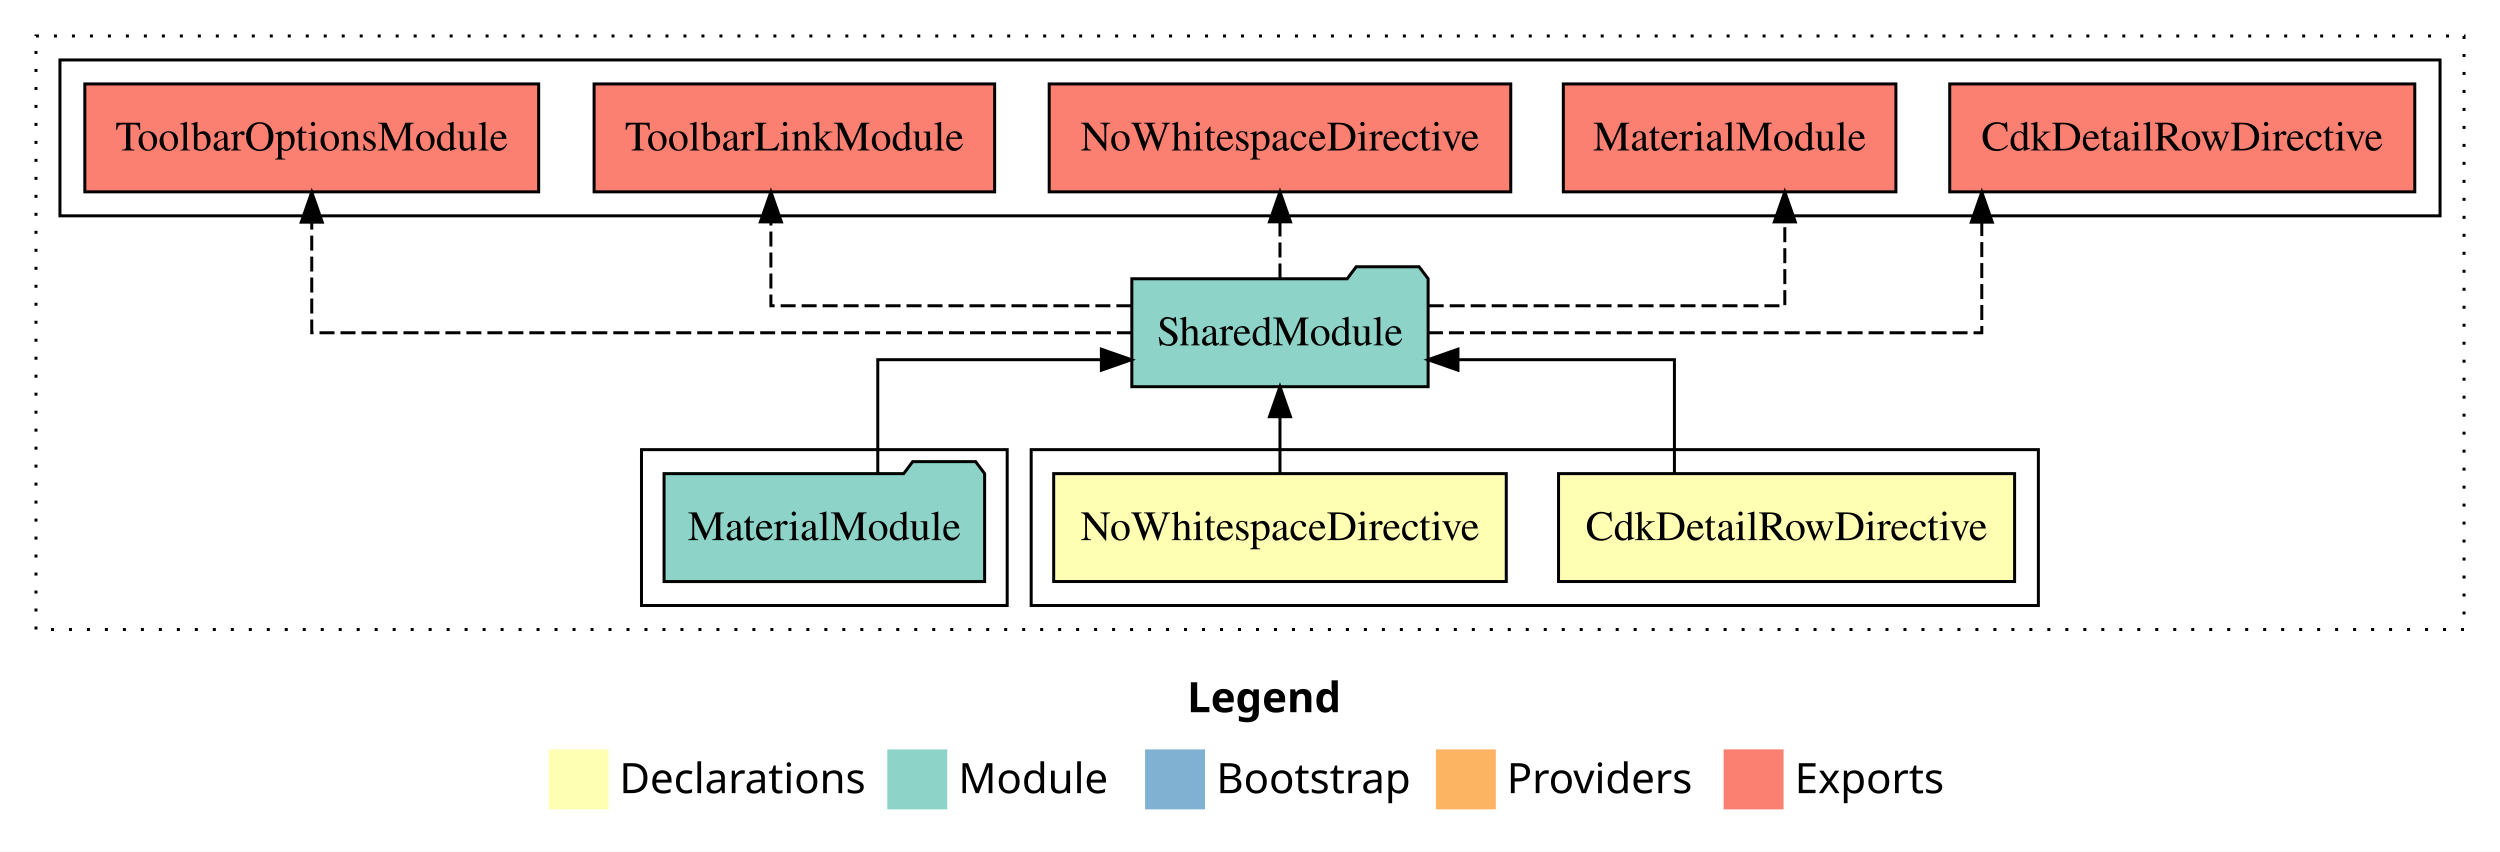
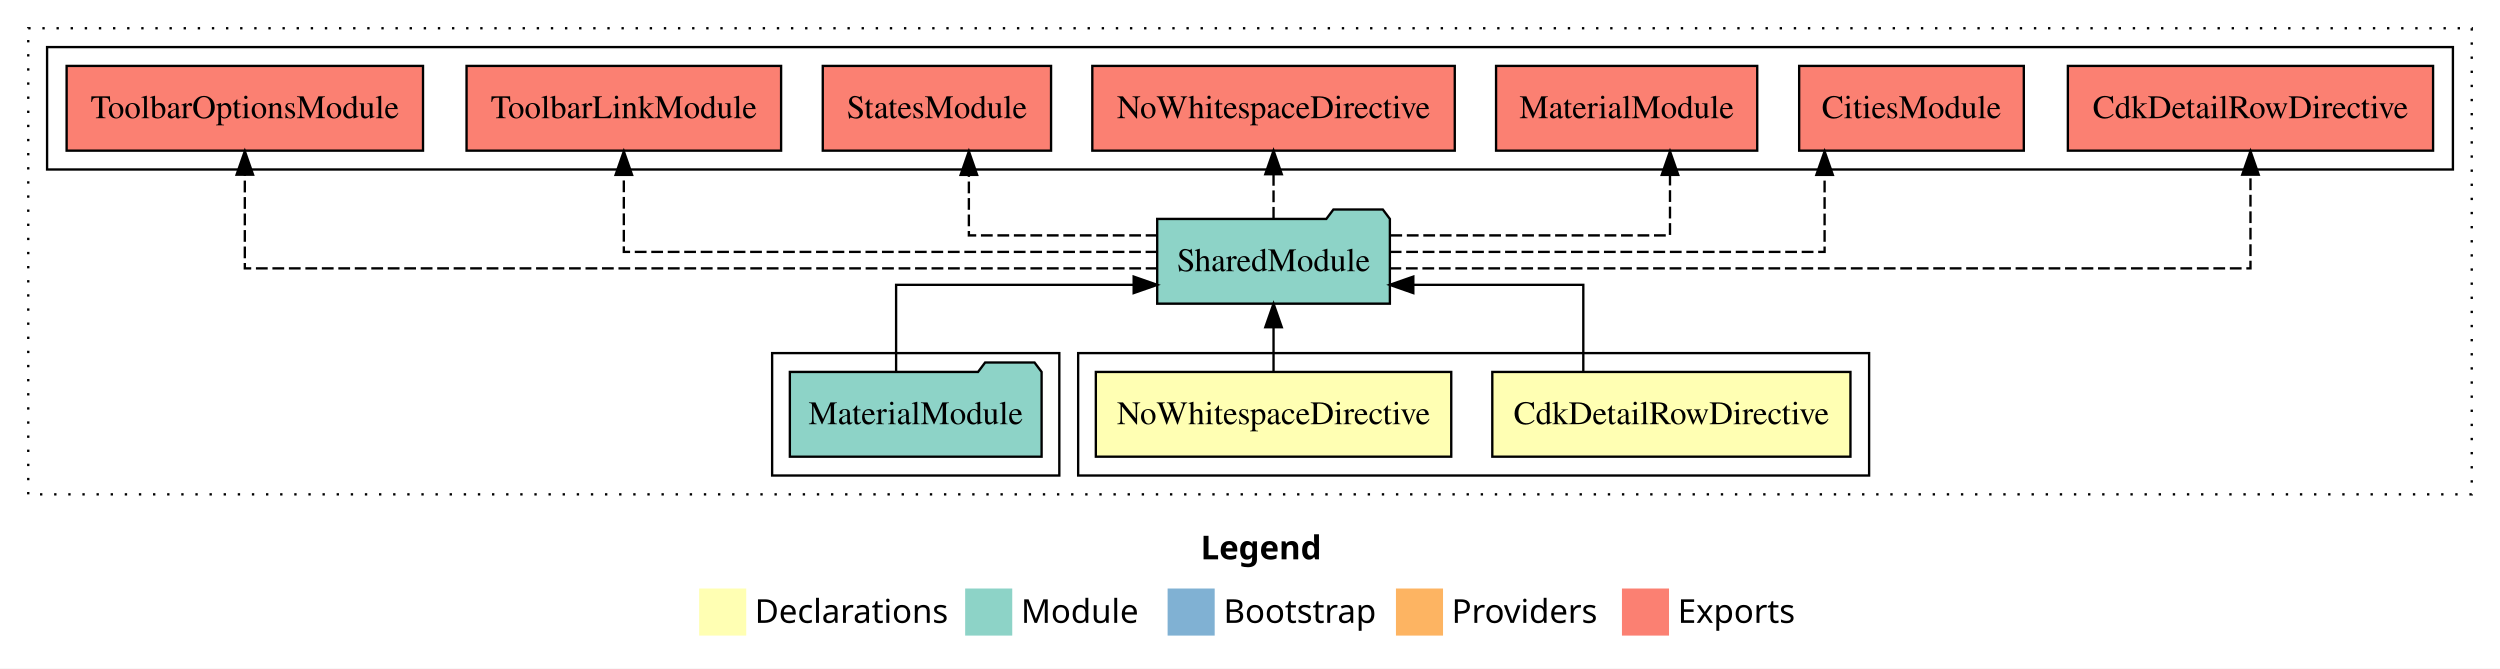
- <svg xmlns="http://www.w3.org/2000/svg" width="834pt" height="284pt" viewBox="0.00 0.00 834.00 284.00">
+ <svg xmlns="http://www.w3.org/2000/svg" width="1062pt" height="284pt" viewBox="0.00 0.00 1062.00 284.00">
  <g id="graph0" class="graph" transform="scale(1 1) rotate(0) translate(4 280)">
-     <polygon fill="#ffffff" stroke="transparent" points="-4,4 -4,-280 830,-280 830,4 -4,4" />
-     <text text-anchor="start" x="392.009" y="-42.4" font-family="sans-serif" font-weight="bold" font-size="14.00" fill="#000000">Legend</text>
-     <polygon fill="#ffffb3" stroke="transparent" points="179,-10 179,-30 199,-30 199,-10 179,-10" />
-     <text text-anchor="start" x="202.629" y="-15.4" font-family="sans-serif" font-size="14.00" fill="#000000">  Declarations</text>
-     <polygon fill="#8dd3c7" stroke="transparent" points="292,-10 292,-30 312,-30 312,-10 292,-10" />
-     <text text-anchor="start" x="315.725" y="-15.4" font-family="sans-serif" font-size="14.00" fill="#000000">  Module</text>
-     <polygon fill="#80b1d3" stroke="transparent" points="378,-10 378,-30 398,-30 398,-10 378,-10" />
-     <text text-anchor="start" x="401.781" y="-15.4" font-family="sans-serif" font-size="14.00" fill="#000000">  Bootstrap</text>
-     <polygon fill="#fdb462" stroke="transparent" points="475,-10 475,-30 495,-30 495,-10 475,-10" />
-     <text text-anchor="start" x="498.673" y="-15.4" font-family="sans-serif" font-size="14.00" fill="#000000">  Providers</text>
-     <polygon fill="#fb8072" stroke="transparent" points="571,-10 571,-30 591,-30 591,-10 571,-10" />
-     <text text-anchor="start" x="594.726" y="-15.4" font-family="sans-serif" font-size="14.00" fill="#000000">  Exports</text>
+     <polygon fill="#ffffff" stroke="transparent" points="-4,4 -4,-280 1058,-280 1058,4 -4,4" />
+     <text text-anchor="start" x="506.009" y="-42.4" font-family="sans-serif" font-weight="bold" font-size="14.00" fill="#000000">Legend</text>
+     <polygon fill="#ffffb3" stroke="transparent" points="293,-10 293,-30 313,-30 313,-10 293,-10" />
+     <text text-anchor="start" x="316.629" y="-15.4" font-family="sans-serif" font-size="14.00" fill="#000000">  Declarations</text>
+     <polygon fill="#8dd3c7" stroke="transparent" points="406,-10 406,-30 426,-30 426,-10 406,-10" />
+     <text text-anchor="start" x="429.725" y="-15.4" font-family="sans-serif" font-size="14.00" fill="#000000">  Module</text>
+     <polygon fill="#80b1d3" stroke="transparent" points="492,-10 492,-30 512,-30 512,-10 492,-10" />
+     <text text-anchor="start" x="515.781" y="-15.4" font-family="sans-serif" font-size="14.00" fill="#000000">  Bootstrap</text>
+     <polygon fill="#fdb462" stroke="transparent" points="589,-10 589,-30 609,-30 609,-10 589,-10" />
+     <text text-anchor="start" x="612.673" y="-15.4" font-family="sans-serif" font-size="14.00" fill="#000000">  Providers</text>
+     <polygon fill="#fb8072" stroke="transparent" points="685,-10 685,-30 705,-30 705,-10 685,-10" />
+     <text text-anchor="start" x="708.726" y="-15.4" font-family="sans-serif" font-size="14.00" fill="#000000">  Exports</text>
    <g id="clust1" class="cluster">
-       <polygon fill="none" stroke="#000000" stroke-dasharray="1,5" points="8,-70 8,-268 818,-268 818,-70 8,-70" />
+       <polygon fill="none" stroke="#000000" stroke-dasharray="1,5" points="8,-70 8,-268 1046,-268 1046,-70 8,-70" />
    </g>
    <g id="clust2" class="cluster">
-       <polygon fill="none" stroke="#000000" points="340,-78 340,-130 676,-130 676,-78 340,-78" />
+       <polygon fill="none" stroke="#000000" points="454,-78 454,-130 790,-130 790,-78 454,-78" />
    </g>
    <g id="clust5" class="cluster">
-       <polygon fill="none" stroke="#000000" points="210,-78 210,-130 332,-130 332,-78 210,-78" />
+       <polygon fill="none" stroke="#000000" points="324,-78 324,-130 446,-130 446,-78 324,-78" />
    </g>
    <g id="clust6" class="cluster">
-       <polygon fill="none" stroke="#000000" points="16,-208 16,-260 810,-260 810,-208 16,-208" />
+       <polygon fill="none" stroke="#000000" points="16,-208 16,-260 1038,-260 1038,-208 16,-208" />
    </g>
    <g id="node1" class="node">
-       <polygon fill="#ffffb3" stroke="#000000" points="668.07,-122 515.93,-122 515.93,-86 668.07,-86 668.07,-122" />
-       <text text-anchor="middle" x="592" y="-99.8" font-family="Times,serif" font-size="14.00" fill="#000000">CdkDetailRowDirective</text>
+       <polygon fill="#ffffb3" stroke="#000000" points="782.07,-122 629.93,-122 629.93,-86 782.07,-86 782.07,-122" />
+       <text text-anchor="middle" x="706" y="-99.8" font-family="Times,serif" font-size="14.00" fill="#000000">CdkDetailRowDirective</text>
    </g>
    <g id="node3" class="node">
-       <polygon fill="#8dd3c7" stroke="#000000" points="472.423,-187 469.423,-191 448.423,-191 445.423,-187 373.577,-187 373.577,-151 472.423,-151 472.423,-187" />
-       <text text-anchor="middle" x="423" y="-164.8" font-family="Times,serif" font-size="14.00" fill="#000000">SharedModule</text>
+       <polygon fill="#8dd3c7" stroke="#000000" points="586.423,-187 583.423,-191 562.423,-191 559.423,-187 487.577,-187 487.577,-151 586.423,-151 586.423,-187" />
+       <text text-anchor="middle" x="537" y="-164.8" font-family="Times,serif" font-size="14.00" fill="#000000">SharedModule</text>
    </g>
    <g id="edge1" class="edge">
-       <path fill="none" stroke="#000000" d="M554.588,-122.027C554.588,-138.398 554.588,-160 554.588,-160 554.588,-160 482.373,-160 482.373,-160" />
-       <polygon fill="#000000" stroke="#000000" points="482.373,-156.5 472.373,-160 482.373,-163.5 482.373,-156.5" />
+       <path fill="none" stroke="#000000" d="M668.588,-122.009C668.588,-138.049 668.588,-159 668.588,-159 668.588,-159 596.373,-159 596.373,-159" />
+       <polygon fill="#000000" stroke="#000000" points="596.373,-155.5 586.373,-159 596.373,-162.5 596.373,-155.5" />
    </g>
    <g id="node2" class="node">
-       <polygon fill="#ffffb3" stroke="#000000" points="498.489,-122 347.511,-122 347.511,-86 498.489,-86 498.489,-122" />
-       <text text-anchor="middle" x="423" y="-99.8" font-family="Times,serif" font-size="14.00" fill="#000000">NoWhitespaceDirective</text>
+       <polygon fill="#ffffb3" stroke="#000000" points="612.489,-122 461.511,-122 461.511,-86 612.489,-86 612.489,-122" />
+       <text text-anchor="middle" x="537" y="-99.8" font-family="Times,serif" font-size="14.00" fill="#000000">NoWhitespaceDirective</text>
    </g>
    <g id="edge2" class="edge">
-       <path fill="none" stroke="#000000" d="M423,-122.106C423,-122.106 423,-140.991 423,-140.991" />
-       <polygon fill="#000000" stroke="#000000" points="419.5,-140.991 423,-150.991 426.5,-140.991 419.5,-140.991" />
+       <path fill="none" stroke="#000000" d="M537,-122.106C537,-122.106 537,-140.991 537,-140.991" />
+       <polygon fill="#000000" stroke="#000000" points="533.5,-140.991 537,-150.991 540.5,-140.991 533.5,-140.991" />
    </g>
    <g id="node5" class="node">
-       <polygon fill="#fb8072" stroke="#000000" points="801.571,-252 646.429,-252 646.429,-216 801.571,-216 801.571,-252" />
-       <text text-anchor="middle" x="724" y="-229.8" font-family="Times,serif" font-size="14.00" fill="#000000">CdkDetailRowDirective </text>
+       <polygon fill="#fb8072" stroke="#000000" points="1029.571,-252 874.429,-252 874.429,-216 1029.571,-216 1029.571,-252" />
+       <text text-anchor="middle" x="952" y="-229.8" font-family="Times,serif" font-size="14.00" fill="#000000">CdkDetailRowDirective </text>
    </g>
    <g id="edge4" class="edge">
-       <path fill="none" stroke="#000000" stroke-dasharray="5,2" d="M472.366,-169C541.055,-169 657.125,-169 657.125,-169 657.125,-169 657.125,-205.894 657.125,-205.894" />
-       <polygon fill="#000000" stroke="#000000" points="653.625,-205.894 657.125,-215.894 660.625,-205.894 653.625,-205.894" />
+       <path fill="none" stroke="#000000" stroke-dasharray="5,2" d="M586.236,-166C696.165,-166 952,-166 952,-166 952,-166 952,-205.777 952,-205.777" />
+       <polygon fill="#000000" stroke="#000000" points="948.5,-205.777 952,-215.777 955.5,-205.777 948.5,-205.777" />
    </g>
    <g id="node6" class="node">
-       <polygon fill="#fb8072" stroke="#000000" points="628.472,-252 517.528,-252 517.528,-216 628.472,-216 628.472,-252" />
-       <text text-anchor="middle" x="573" y="-229.8" font-family="Times,serif" font-size="14.00" fill="#000000">MaterialModule </text>
+       <polygon fill="#fb8072" stroke="#000000" points="855.718,-252 760.282,-252 760.282,-216 855.718,-216 855.718,-252" />
+       <text text-anchor="middle" x="808" y="-229.8" font-family="Times,serif" font-size="14.00" fill="#000000">CitiesModule </text>
    </g>
    <g id="edge5" class="edge">
-       <path fill="none" stroke="#000000" stroke-dasharray="5,2" d="M472.618,-178C522.295,-178 591.412,-178 591.412,-178 591.412,-178 591.412,-205.973 591.412,-205.973" />
-       <polygon fill="#000000" stroke="#000000" points="587.912,-205.973 591.412,-215.973 594.912,-205.973 587.912,-205.973" />
+       <path fill="none" stroke="#000000" stroke-dasharray="5,2" d="M586.358,-173C655.037,-173 771.088,-173 771.088,-173 771.088,-173 771.088,-205.698 771.088,-205.698" />
+       <polygon fill="#000000" stroke="#000000" points="767.588,-205.698 771.088,-215.698 774.588,-205.698 767.588,-205.698" />
    </g>
    <g id="node7" class="node">
-       <polygon fill="#fb8072" stroke="#000000" points="499.988,-252 346.012,-252 346.012,-216 499.988,-216 499.988,-252" />
-       <text text-anchor="middle" x="423" y="-229.8" font-family="Times,serif" font-size="14.00" fill="#000000">NoWhitespaceDirective </text>
+       <polygon fill="#fb8072" stroke="#000000" points="742.472,-252 631.528,-252 631.528,-216 742.472,-216 742.472,-252" />
+       <text text-anchor="middle" x="687" y="-229.8" font-family="Times,serif" font-size="14.00" fill="#000000">MaterialModule </text>
    </g>
    <g id="edge6" class="edge">
-       <path fill="none" stroke="#000000" stroke-dasharray="5,2" d="M423,-187.106C423,-187.106 423,-205.991 423,-205.991" />
-       <polygon fill="#000000" stroke="#000000" points="419.5,-205.991 423,-215.991 426.5,-205.991 419.5,-205.991" />
+       <path fill="none" stroke="#000000" stroke-dasharray="5,2" d="M586.618,-180C636.295,-180 705.412,-180 705.412,-180 705.412,-180 705.412,-205.718 705.412,-205.718" />
+       <polygon fill="#000000" stroke="#000000" points="701.912,-205.718 705.412,-215.718 708.912,-205.718 701.912,-205.718" />
    </g>
    <g id="node8" class="node">
+       <polygon fill="#fb8072" stroke="#000000" points="613.988,-252 460.012,-252 460.012,-216 613.988,-216 613.988,-252" />
+       <text text-anchor="middle" x="537" y="-229.8" font-family="Times,serif" font-size="14.00" fill="#000000">NoWhitespaceDirective </text>
+     </g>
+     <g id="edge7" class="edge">
+       <path fill="none" stroke="#000000" stroke-dasharray="5,2" d="M537,-187.106C537,-187.106 537,-205.991 537,-205.991" />
+       <polygon fill="#000000" stroke="#000000" points="533.5,-205.991 537,-215.991 540.5,-205.991 533.5,-205.991" />
+     </g>
+     <g id="node9" class="node">
+       <polygon fill="#fb8072" stroke="#000000" points="442.489,-252 345.511,-252 345.511,-216 442.489,-216 442.489,-252" />
+       <text text-anchor="middle" x="394" y="-229.8" font-family="Times,serif" font-size="14.00" fill="#000000">StatesModule </text>
+     </g>
+     <g id="edge8" class="edge">
+       <path fill="none" stroke="#000000" stroke-dasharray="5,2" d="M487.701,-180C451.126,-180 407.576,-180 407.576,-180 407.576,-180 407.576,-205.718 407.576,-205.718" />
+       <polygon fill="#000000" stroke="#000000" points="404.076,-205.718 407.576,-215.718 411.076,-205.718 404.076,-205.718" />
+     </g>
+     <g id="node10" class="node">
      <polygon fill="#fb8072" stroke="#000000" points="327.812,-252 194.189,-252 194.189,-216 327.812,-216 327.812,-252" />
      <text text-anchor="middle" x="261" y="-229.8" font-family="Times,serif" font-size="14.00" fill="#000000">ToolbarLinkModule </text>
    </g>
-     <g id="edge7" class="edge">
-       <path fill="none" stroke="#000000" stroke-dasharray="5,2" d="M373.422,-178C323.295,-178 253.172,-178 253.172,-178 253.172,-178 253.172,-205.973 253.172,-205.973" />
-       <polygon fill="#000000" stroke="#000000" points="249.672,-205.973 253.172,-215.973 256.672,-205.973 249.672,-205.973" />
+     <g id="edge9" class="edge">
+       <path fill="none" stroke="#000000" stroke-dasharray="5,2" d="M487.657,-173C408.269,-173 261,-173 261,-173 261,-173 261,-205.698 261,-205.698" />
+       <polygon fill="#000000" stroke="#000000" points="257.5,-205.698 261,-215.698 264.5,-205.698 257.5,-205.698" />
    </g>
-     <g id="node9" class="node">
+     <g id="node11" class="node">
      <polygon fill="#fb8072" stroke="#000000" points="175.701,-252 24.299,-252 24.299,-216 175.701,-216 175.701,-252" />
      <text text-anchor="middle" x="100" y="-229.8" font-family="Times,serif" font-size="14.00" fill="#000000">ToolbarOptionsModule </text>
    </g>
-     <g id="edge8" class="edge">
-       <path fill="none" stroke="#000000" stroke-dasharray="5,2" d="M373.592,-169C283.11,-169 100,-169 100,-169 100,-169 100,-205.894 100,-205.894" />
-       <polygon fill="#000000" stroke="#000000" points="96.5,-205.894 100,-215.894 103.5,-205.894 96.5,-205.894" />
+     <g id="edge10" class="edge">
+       <path fill="none" stroke="#000000" stroke-dasharray="5,2" d="M487.72,-166C373.433,-166 100,-166 100,-166 100,-166 100,-205.777 100,-205.777" />
+       <polygon fill="#000000" stroke="#000000" points="96.5,-205.777 100,-215.777 103.5,-205.777 96.5,-205.777" />
    </g>
    <g id="node4" class="node">
-       <polygon fill="#8dd3c7" stroke="#000000" points="324.471,-122 321.471,-126 300.471,-126 297.471,-122 217.529,-122 217.529,-86 324.471,-86 324.471,-122" />
-       <text text-anchor="middle" x="271" y="-99.8" font-family="Times,serif" font-size="14.00" fill="#000000">MaterialModule</text>
+       <polygon fill="#8dd3c7" stroke="#000000" points="438.471,-122 435.471,-126 414.471,-126 411.471,-122 331.529,-122 331.529,-86 438.471,-86 438.471,-122" />
+       <text text-anchor="middle" x="385" y="-99.8" font-family="Times,serif" font-size="14.00" fill="#000000">MaterialModule</text>
    </g>
    <g id="edge3" class="edge">
-       <path fill="none" stroke="#000000" d="M288.828,-122.027C288.828,-138.398 288.828,-160 288.828,-160 288.828,-160 363.421,-160 363.421,-160" />
-       <polygon fill="#000000" stroke="#000000" points="363.421,-163.5 373.421,-160 363.421,-156.5 363.421,-163.5" />
+       <path fill="none" stroke="#000000" d="M376.666,-122.009C376.666,-138.049 376.666,-159 376.666,-159 376.666,-159 477.586,-159 477.586,-159" />
+       <polygon fill="#000000" stroke="#000000" points="477.586,-162.5 487.586,-159 477.586,-155.5 477.586,-162.5" />
    </g>
  </g>
</svg>
